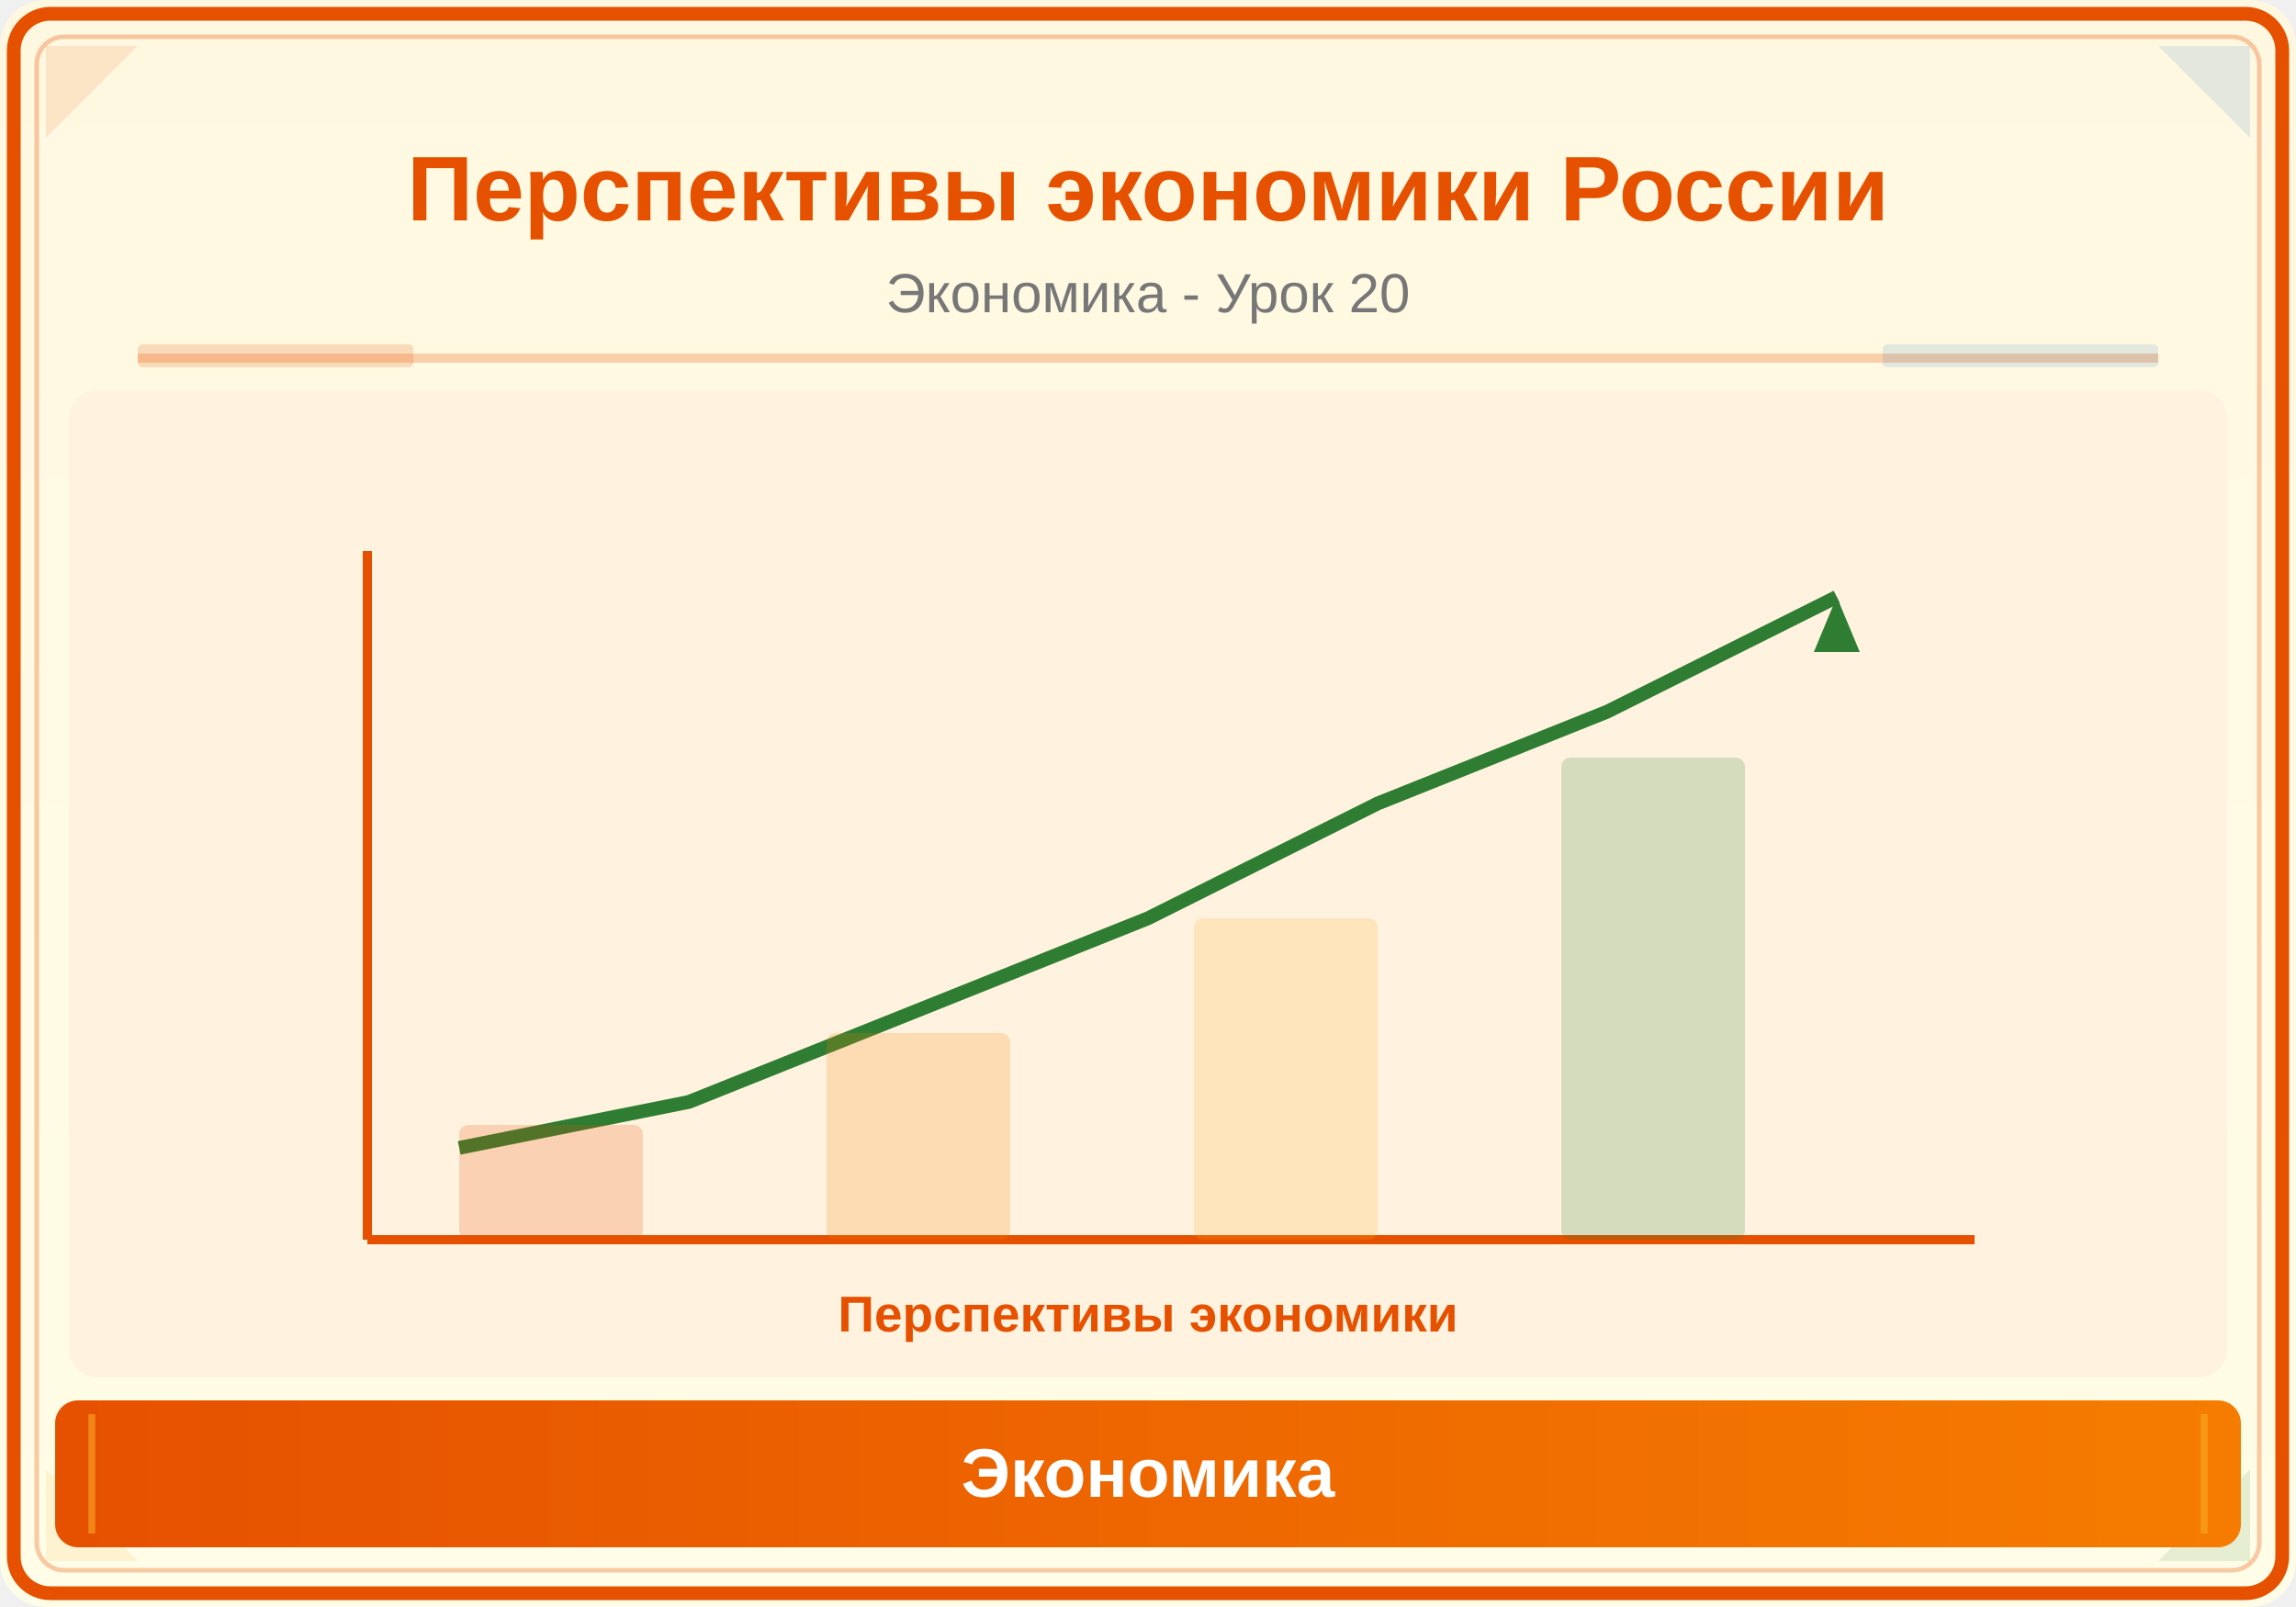
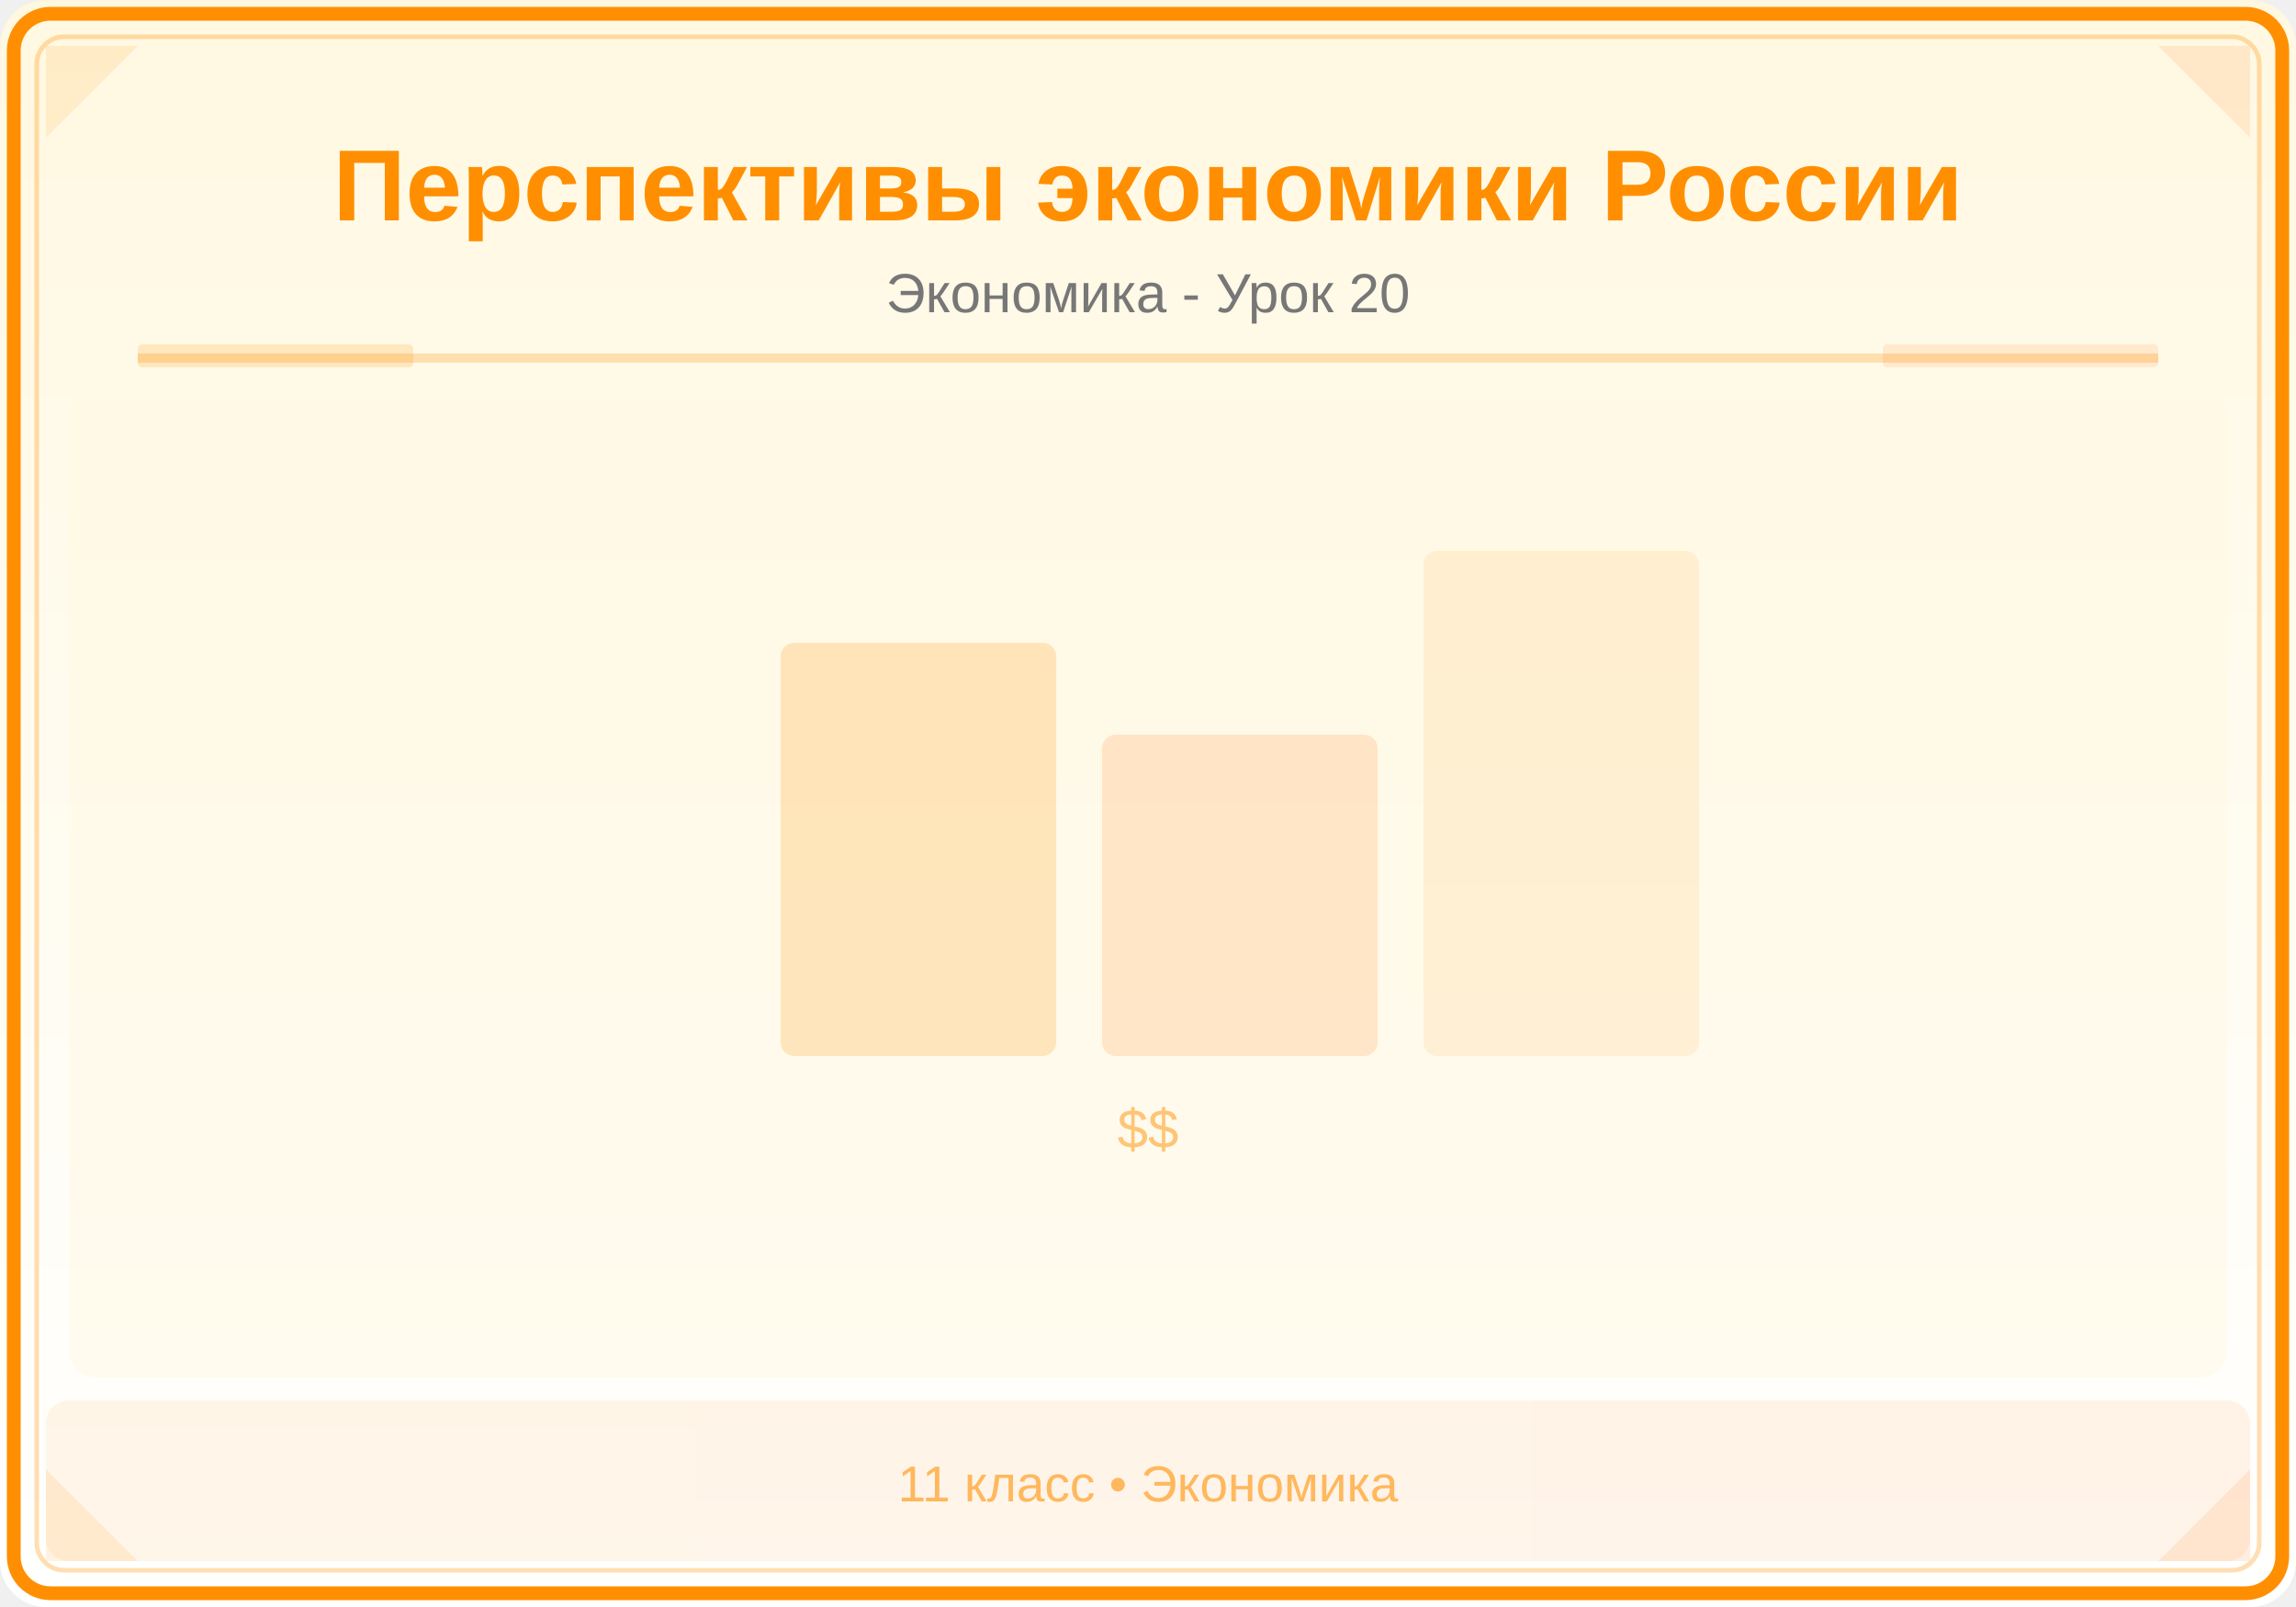
<svg xmlns="http://www.w3.org/2000/svg" viewBox="0 0 500 350">
  <defs>
    <linearGradient id="bg" x1="0" y1="0" x2="0" y2="1">
      <stop offset="0%" stop-color="#FFF8E1" />
-       <stop offset="100%" stop-color="#FFFDE7" />
+       <stop offset="100%" stop-color="#FFFFFF" />
    </linearGradient>
    <linearGradient id="panel" x1="0" y1="0" x2="1" y2="0">
-       <stop offset="0%" stop-color="#E65100" />
-       <stop offset="100%" stop-color="#F57C00" />
+       <stop offset="0%" stop-color="#FF8F00" />
+       <stop offset="100%" stop-color="#FF6F00" />
    </linearGradient>
  </defs>
  <rect width="500" height="350" fill="url(#bg)" rx="10" />
-   <rect x="3" y="3" width="494" height="344" rx="8" fill="none" stroke="#E65100" stroke-width="3" />
-   <rect x="8" y="8" width="484" height="334" rx="6" fill="none" stroke="#E65100" stroke-width="1" opacity="0.3" />
-   <polygon points="10,10 30,10 10,30" fill="#E65100" opacity="0.12" />
-   <polygon points="490,10 470,10 490,30" fill="#1565C0" opacity="0.12" />
-   <polygon points="10,340 30,340 10,320" fill="#F9A825" opacity="0.12" />
-   <polygon points="490,340 470,340 490,320" fill="#2E7D32" opacity="0.12" />
-   <text x="250" y="48" font-family="Arial,sans-serif" font-size="20" font-weight="bold" fill="#E65100" text-anchor="middle">Перспективы экономики России</text>
+   <rect x="3" y="3" width="494" height="344" rx="8" fill="none" stroke="#FF8F00" stroke-width="3" />
+   <rect x="8" y="8" width="484" height="334" rx="6" fill="none" stroke="#FF8F00" stroke-width="1" opacity="0.3" />
+   <polygon points="10,10 30,10 10,30" fill="#FF8F00" opacity="0.12" />
+   <polygon points="490,10 470,10 490,30" fill="#FF6F00" opacity="0.12" />
+   <polygon points="10,340 30,340 10,320" fill="#FF8F00" opacity="0.12" />
+   <polygon points="490,340 470,340 490,320" fill="#FF6F00" opacity="0.12" />
+   <text x="250" y="48" font-family="Arial,sans-serif" font-size="22" font-weight="bold" fill="#FF8F00" text-anchor="middle">Перспективы экономики России</text>
  <text x="250" y="68" font-family="Arial,sans-serif" font-size="12" fill="#777" text-anchor="middle">Экономика - Урок 20</text>
-   <line x1="30" y1="78" x2="470" y2="78" stroke="#E65100" stroke-width="2" opacity="0.25" />
-   <rect x="30" y="75" width="60" height="5" fill="#E65100" opacity="0.18" rx="1" />
-   <rect x="410" y="75" width="60" height="5" fill="#1565C0" opacity="0.12" rx="1" />
+   <line x1="30" y1="78" x2="470" y2="78" stroke="#FF8F00" stroke-width="2" opacity="0.25" />
+   <rect x="30" y="75" width="60" height="5" fill="#FF8F00" opacity="0.18" rx="1" />
+   <rect x="410" y="75" width="60" height="5" fill="#FF6F00" opacity="0.12" rx="1" />
  <clipPath id="ill">
    <rect x="15" y="85" width="470" height="215" rx="6" />
  </clipPath>
  <g clip-path="url(#ill)">
-     <rect x="15" y="85" width="470" height="215" fill="#FFF3E0" />
-     <line x1="80" y1="270" x2="80" y2="120" stroke="#E65100" stroke-width="2" />
-     <line x1="80" y1="270" x2="430" y2="270" stroke="#E65100" stroke-width="2" />
-     <polyline points="100,250 150,240 200,220 250,200 300,175 350,155 400,130" fill="none" stroke="#2E7D32" stroke-width="3" />
-     <polygon points="400,130 395,142 405,142" fill="#2E7D32" />
-     <rect x="100" y="245" width="40" height="25" fill="#E65100" opacity="0.2" rx="2" />
-     <rect x="180" y="225" width="40" height="45" fill="#F57C00" opacity="0.2" rx="2" />
-     <rect x="260" y="200" width="40" height="70" fill="#F9A825" opacity="0.2" rx="2" />
-     <rect x="340" y="165" width="40" height="105" fill="#2E7D32" opacity="0.2" rx="2" />
-     <text x="250" y="290" font-family="Arial,sans-serif" font-size="11" fill="#E65100" text-anchor="middle" font-weight="bold">Перспективы экономики</text>
+     <rect x="15" y="85" width="470" height="215" fill="#FFF8E1" opacity="0.5" />
+     <rect x="170" y="140" width="60" height="90" fill="#FF8F00" opacity="0.2" rx="3" />
+     <rect x="240" y="160" width="60" height="70" fill="#FF6F00" opacity="0.15" rx="3" />
+     <rect x="310" y="120" width="60" height="110" fill="#FF8F00" opacity="0.1" rx="3" />
+     <text x="250" y="250" font-family="Arial,sans-serif" font-size="12" fill="#FF8F00" text-anchor="middle" opacity="0.5">$$</text>
  </g>
-   <rect x="12" y="305" width="476" height="32" rx="5" fill="url(#panel)" />
-   <line x1="20" y1="308" x2="20" y2="334" stroke="#F9A825" stroke-width="1.5" opacity="0.6" />
-   <line x1="480" y1="308" x2="480" y2="334" stroke="#F9A825" stroke-width="1.5" opacity="0.6" />
-   <text x="250" y="326" font-family="Arial,sans-serif" font-size="15" text-anchor="middle" fill="white" font-weight="bold">Экономика</text>
+   <rect x="10" y="305" width="480" height="35" fill="url(#panel)" opacity="0.08" rx="5" />
+   <text x="250" y="327" font-family="Arial,sans-serif" font-size="11" fill="#FF8F00" text-anchor="middle" opacity="0.6">11 класс • Экономика</text>
</svg>
